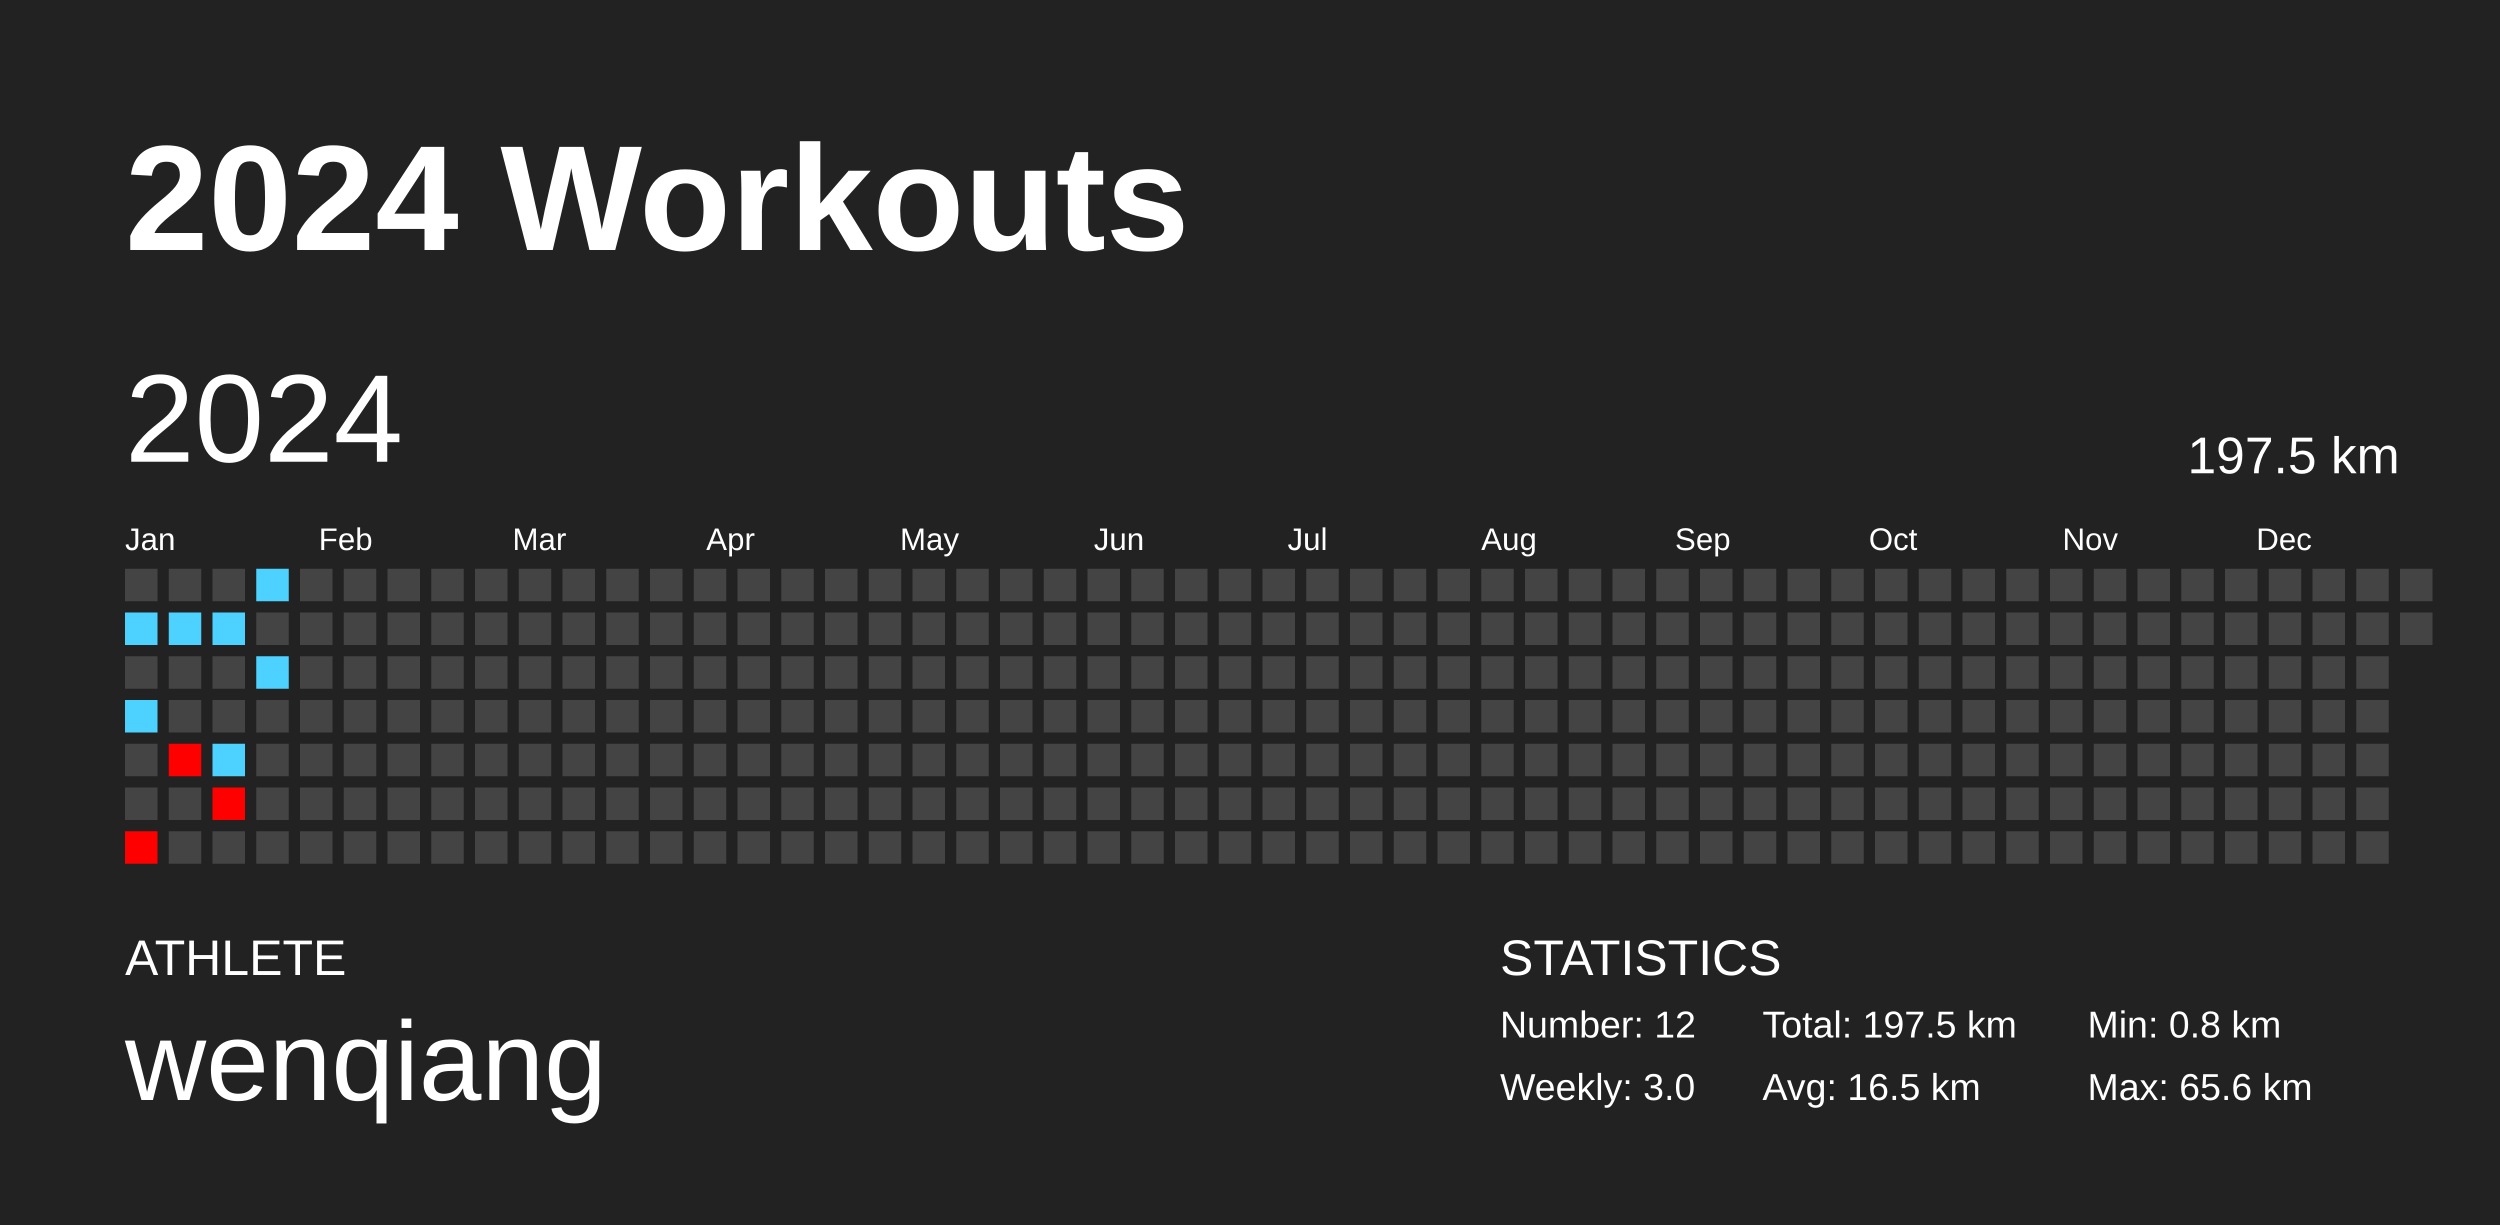
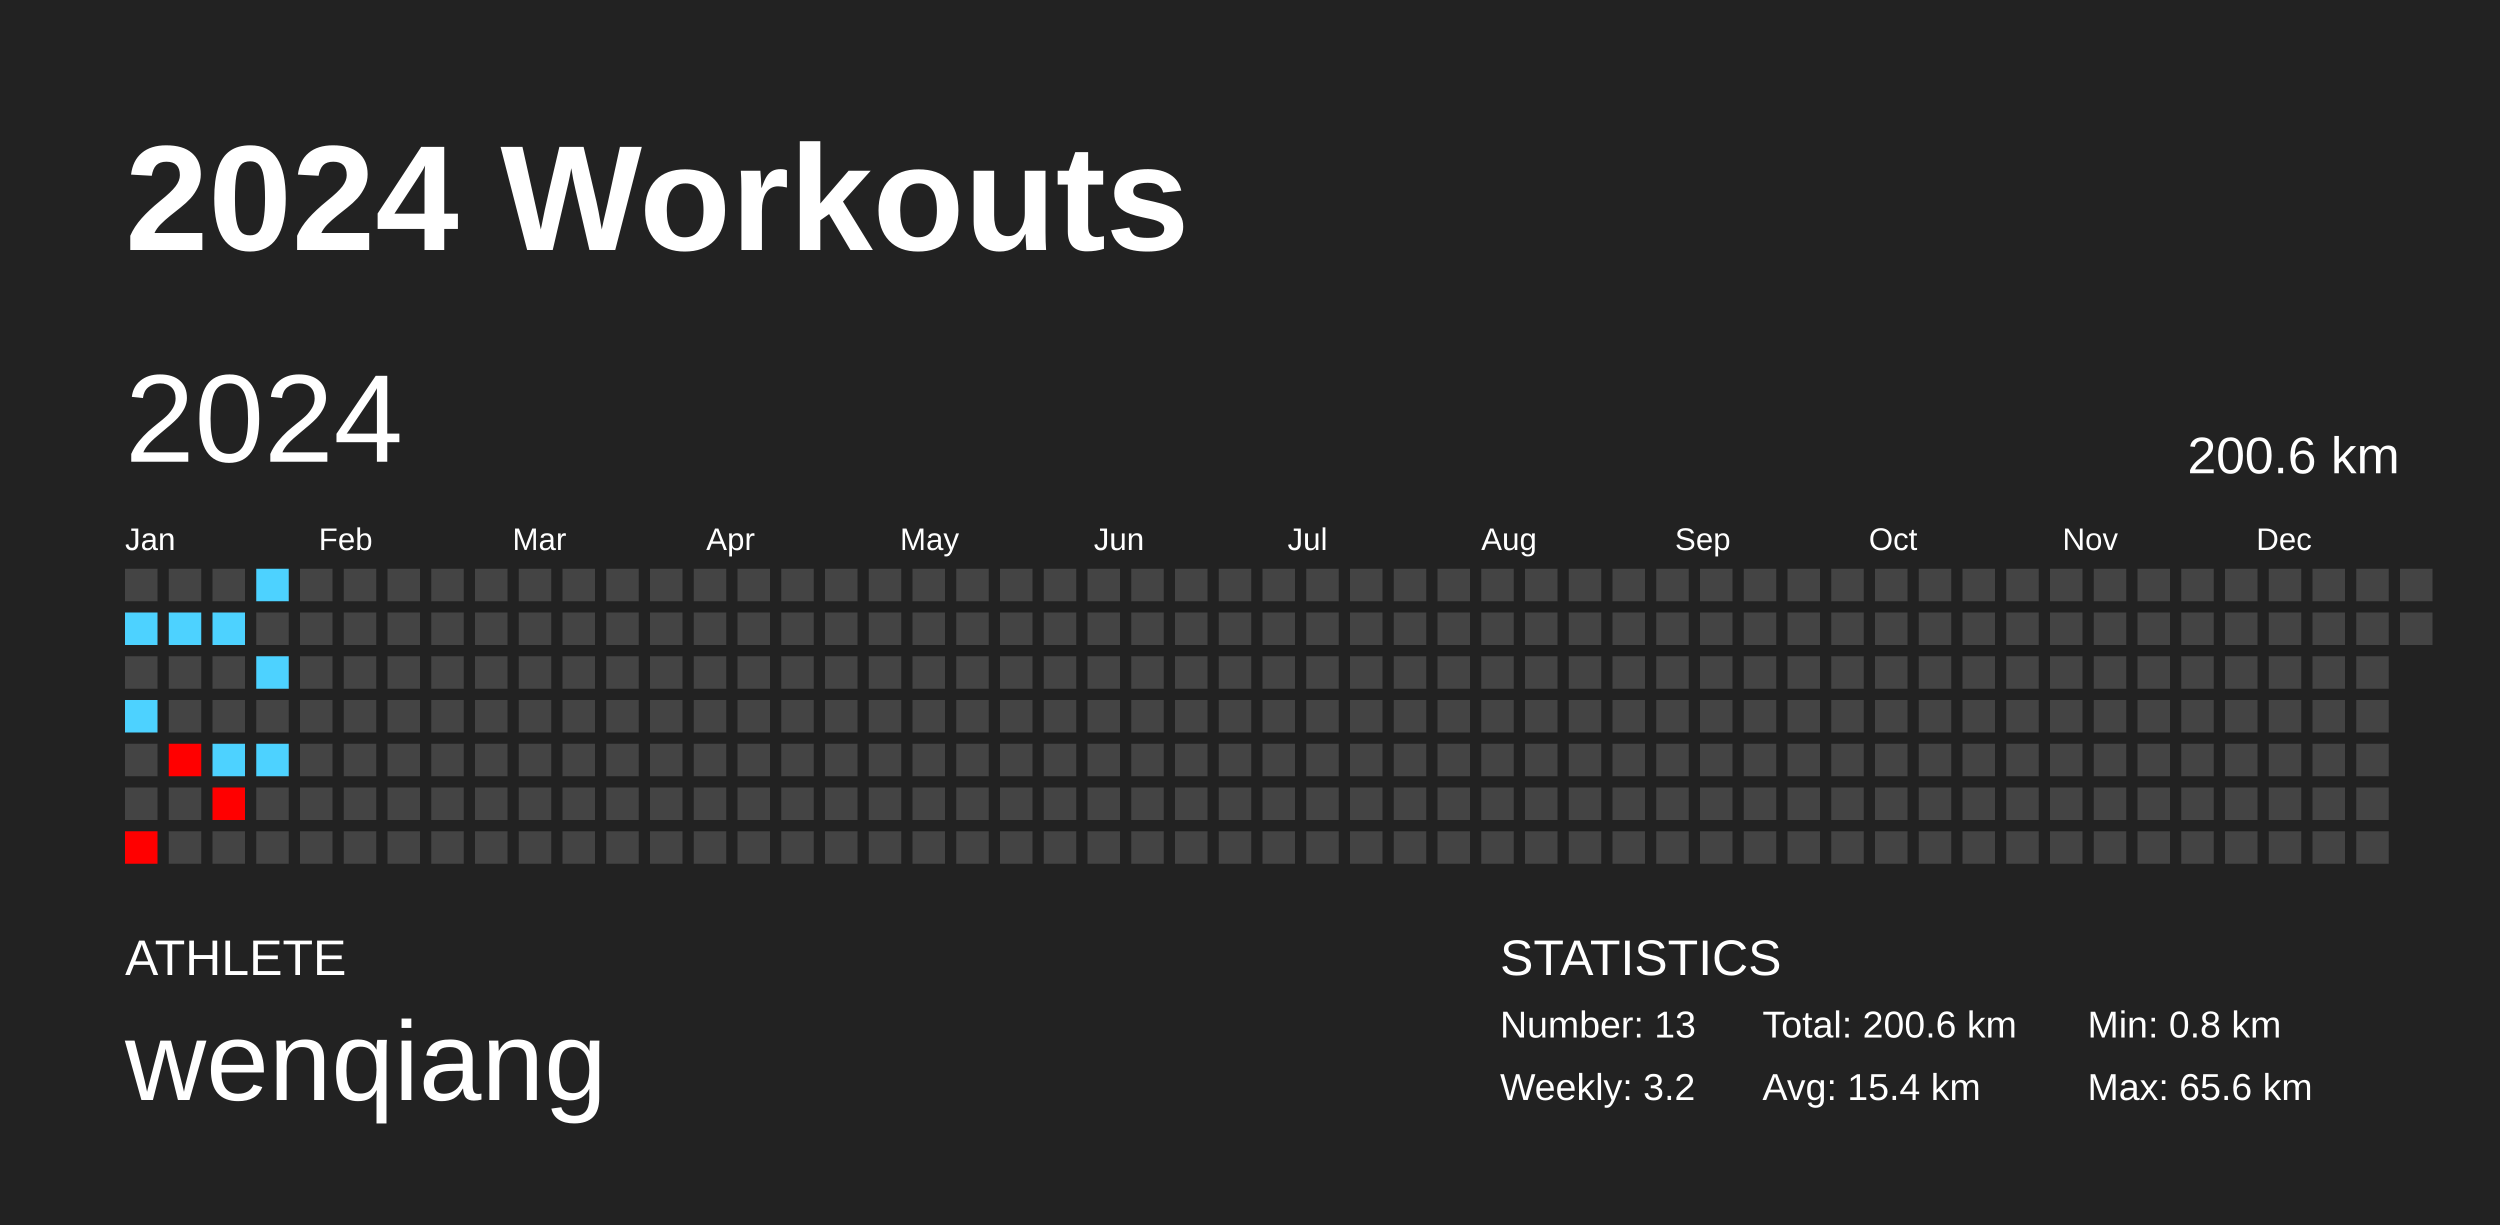
<svg xmlns="http://www.w3.org/2000/svg" baseProfile="full" height="98mm" version="1.1" viewBox="0,0,200,98" width="200mm">
  <defs />
  <rect fill="#222222" height="98" width="200" x="0" y="0" />
  <text fill="#FFFFFF" style="font-size:12px; font-family:Arial; font-weight:bold;" x="10" y="20">2024 Workouts</text>
  <text fill="#FFFFFF" style="font-size:4px; font-family:Arial" x="10" y="78">ATHLETE</text>
  <text fill="#FFFFFF" style="font-size:9px; font-family:Arial" x="10" y="88">wenqiang</text>
  <text fill="#FFFFFF" style="font-size:4px; font-family:Arial" x="120" y="78">STATISTICS</text>
-   <text fill="#FFFFFF" style="font-size:3px; font-family:Arial" x="120" y="83">Number: 12</text>
-   <text fill="#FFFFFF" style="font-size:3px; font-family:Arial" x="120" y="88">Weekly: 3.0</text>
-   <text fill="#FFFFFF" style="font-size:3px; font-family:Arial" x="141" y="83">Total: 197.5 km</text>
-   <text fill="#FFFFFF" style="font-size:3px; font-family:Arial" x="141" y="88">Avg: 16.5 km</text>
+   <text fill="#FFFFFF" style="font-size:3px; font-family:Arial" x="120" y="83">Number: 13</text>
+   <text fill="#FFFFFF" style="font-size:3px; font-family:Arial" x="120" y="88">Weekly: 3.2</text>
+   <text fill="#FFFFFF" style="font-size:3px; font-family:Arial" x="141" y="83">Total: 200.6 km</text>
+   <text fill="#FFFFFF" style="font-size:3px; font-family:Arial" x="141" y="88">Avg: 15.4 km</text>
  <text fill="#FFFFFF" style="font-size:3px; font-family:Arial" x="167" y="83">Min: 0.8 km</text>
  <text fill="#FFFFFF" style="font-size:3px; font-family:Arial" x="167" y="88">Max: 65.6 km</text>
  <text dominant-baseline="hanging" fill="#FFFFFF" style="font-size:10.0px; font-family:Arial;" x="10" y="30">2024</text>
-   <text dominant-baseline="hanging" fill="#FFFFFF" style="font-size:4.125px; font-family:Arial;" x="175" y="35">197.5 km</text>
+   <text dominant-baseline="hanging" fill="#FFFFFF" style="font-size:4.125px; font-family:Arial;" x="175" y="35">200.6 km</text>
  <text fill="#FFFFFF" style="font-size:2.5px; font-family:Arial" x="10.0" y="44">Jan</text>
  <text fill="#FFFFFF" style="font-size:2.5px; font-family:Arial" x="25.5" y="44">Feb</text>
  <text fill="#FFFFFF" style="font-size:2.5px; font-family:Arial" x="41.0" y="44">Mar</text>
  <text fill="#FFFFFF" style="font-size:2.5px; font-family:Arial" x="56.5" y="44">Apr</text>
  <text fill="#FFFFFF" style="font-size:2.5px; font-family:Arial" x="72.0" y="44">May</text>
  <text fill="#FFFFFF" style="font-size:2.5px; font-family:Arial" x="87.5" y="44">Jun</text>
  <text fill="#FFFFFF" style="font-size:2.5px; font-family:Arial" x="103.0" y="44">Jul</text>
  <text fill="#FFFFFF" style="font-size:2.5px; font-family:Arial" x="118.5" y="44">Aug</text>
  <text fill="#FFFFFF" style="font-size:2.5px; font-family:Arial" x="134.0" y="44">Sep</text>
  <text fill="#FFFFFF" style="font-size:2.5px; font-family:Arial" x="149.5" y="44">Oct</text>
  <text fill="#FFFFFF" style="font-size:2.5px; font-family:Arial" x="165.0" y="44">Nov</text>
  <text fill="#FFFFFF" style="font-size:2.5px; font-family:Arial" x="180.5" y="44">Dec</text>
  <rect fill="#444444" height="2.6" width="2.6" x="10.0" y="45.5" />
  <rect fill="#4dd2ff" height="2.6" width="2.6" x="10.0" y="49.0" />
  <rect fill="#444444" height="2.6" width="2.6" x="10.0" y="52.5" />
  <rect fill="#4dd2ff" height="2.6" width="2.6" x="10.0" y="56.0" />
  <rect fill="#444444" height="2.6" width="2.6" x="10.0" y="59.5" />
  <rect fill="#444444" height="2.6" width="2.6" x="10.0" y="63.0" />
  <rect fill="red" height="2.6" width="2.6" x="10.0" y="66.5" />
  <rect fill="#444444" height="2.6" width="2.6" x="13.5" y="45.5" />
  <rect fill="#4dd2ff" height="2.6" width="2.6" x="13.5" y="49.0" />
  <rect fill="#444444" height="2.6" width="2.6" x="13.5" y="52.5" />
  <rect fill="#444444" height="2.6" width="2.6" x="13.5" y="56.0" />
  <rect fill="red" height="2.6" width="2.6" x="13.5" y="59.5" />
  <rect fill="#444444" height="2.6" width="2.6" x="13.5" y="63.0" />
  <rect fill="#444444" height="2.6" width="2.6" x="13.5" y="66.5" />
  <rect fill="#444444" height="2.6" width="2.6" x="17.0" y="45.5" />
  <rect fill="#4dd2ff" height="2.6" width="2.6" x="17.0" y="49.0" />
  <rect fill="#444444" height="2.6" width="2.6" x="17.0" y="52.5" />
  <rect fill="#444444" height="2.6" width="2.6" x="17.0" y="56.0" />
  <rect fill="#4dd2ff" height="2.6" width="2.6" x="17.0" y="59.5" />
  <rect fill="red" height="2.6" width="2.6" x="17.0" y="63.0" />
  <rect fill="#444444" height="2.6" width="2.6" x="17.0" y="66.5" />
  <rect fill="#4dd2ff" height="2.6" width="2.6" x="20.5" y="45.5" />
  <rect fill="#444444" height="2.6" width="2.6" x="20.5" y="49.0" />
  <rect fill="#4dd2ff" height="2.6" width="2.6" x="20.5" y="52.5" />
  <rect fill="#444444" height="2.6" width="2.6" x="20.5" y="56.0" />
-   <rect fill="#444444" height="2.6" width="2.6" x="20.5" y="59.5" />
+   <rect fill="#4dd2ff" height="2.6" width="2.6" x="20.5" y="59.5" />
  <rect fill="#444444" height="2.6" width="2.6" x="20.5" y="63.0" />
  <rect fill="#444444" height="2.6" width="2.6" x="20.5" y="66.5" />
  <rect fill="#444444" height="2.6" width="2.6" x="24.0" y="45.5" />
  <rect fill="#444444" height="2.6" width="2.6" x="24.0" y="49.0" />
  <rect fill="#444444" height="2.6" width="2.6" x="24.0" y="52.5" />
  <rect fill="#444444" height="2.6" width="2.6" x="24.0" y="56.0" />
  <rect fill="#444444" height="2.6" width="2.6" x="24.0" y="59.5" />
  <rect fill="#444444" height="2.6" width="2.6" x="24.0" y="63.0" />
  <rect fill="#444444" height="2.6" width="2.6" x="24.0" y="66.5" />
  <rect fill="#444444" height="2.6" width="2.6" x="27.5" y="45.5" />
  <rect fill="#444444" height="2.6" width="2.6" x="27.5" y="49.0" />
  <rect fill="#444444" height="2.6" width="2.6" x="27.5" y="52.5" />
  <rect fill="#444444" height="2.6" width="2.6" x="27.5" y="56.0" />
  <rect fill="#444444" height="2.6" width="2.6" x="27.5" y="59.5" />
  <rect fill="#444444" height="2.6" width="2.6" x="27.5" y="63.0" />
  <rect fill="#444444" height="2.6" width="2.6" x="27.5" y="66.5" />
  <rect fill="#444444" height="2.6" width="2.6" x="31.0" y="45.5" />
  <rect fill="#444444" height="2.6" width="2.6" x="31.0" y="49.0" />
  <rect fill="#444444" height="2.6" width="2.6" x="31.0" y="52.5" />
  <rect fill="#444444" height="2.6" width="2.6" x="31.0" y="56.0" />
  <rect fill="#444444" height="2.6" width="2.6" x="31.0" y="59.5" />
  <rect fill="#444444" height="2.6" width="2.6" x="31.0" y="63.0" />
  <rect fill="#444444" height="2.6" width="2.6" x="31.0" y="66.5" />
  <rect fill="#444444" height="2.6" width="2.6" x="34.5" y="45.5" />
  <rect fill="#444444" height="2.6" width="2.6" x="34.5" y="49.0" />
  <rect fill="#444444" height="2.6" width="2.6" x="34.5" y="52.5" />
  <rect fill="#444444" height="2.6" width="2.6" x="34.5" y="56.0" />
  <rect fill="#444444" height="2.6" width="2.6" x="34.5" y="59.5" />
  <rect fill="#444444" height="2.6" width="2.6" x="34.5" y="63.0" />
  <rect fill="#444444" height="2.6" width="2.6" x="34.5" y="66.5" />
  <rect fill="#444444" height="2.6" width="2.6" x="38.0" y="45.5" />
  <rect fill="#444444" height="2.6" width="2.6" x="38.0" y="49.0" />
  <rect fill="#444444" height="2.6" width="2.6" x="38.0" y="52.5" />
  <rect fill="#444444" height="2.6" width="2.6" x="38.0" y="56.0" />
  <rect fill="#444444" height="2.6" width="2.6" x="38.0" y="59.5" />
  <rect fill="#444444" height="2.6" width="2.6" x="38.0" y="63.0" />
  <rect fill="#444444" height="2.6" width="2.6" x="38.0" y="66.5" />
  <rect fill="#444444" height="2.6" width="2.6" x="41.5" y="45.5" />
  <rect fill="#444444" height="2.6" width="2.6" x="41.5" y="49.0" />
  <rect fill="#444444" height="2.6" width="2.6" x="41.5" y="52.5" />
  <rect fill="#444444" height="2.6" width="2.6" x="41.5" y="56.0" />
  <rect fill="#444444" height="2.6" width="2.6" x="41.5" y="59.5" />
  <rect fill="#444444" height="2.6" width="2.6" x="41.5" y="63.0" />
  <rect fill="#444444" height="2.6" width="2.6" x="41.5" y="66.5" />
  <rect fill="#444444" height="2.6" width="2.6" x="45.0" y="45.5" />
  <rect fill="#444444" height="2.6" width="2.6" x="45.0" y="49.0" />
  <rect fill="#444444" height="2.6" width="2.6" x="45.0" y="52.5" />
  <rect fill="#444444" height="2.6" width="2.6" x="45.0" y="56.0" />
  <rect fill="#444444" height="2.6" width="2.6" x="45.0" y="59.5" />
  <rect fill="#444444" height="2.6" width="2.6" x="45.0" y="63.0" />
  <rect fill="#444444" height="2.6" width="2.6" x="45.0" y="66.5" />
  <rect fill="#444444" height="2.6" width="2.6" x="48.5" y="45.5" />
  <rect fill="#444444" height="2.6" width="2.6" x="48.5" y="49.0" />
  <rect fill="#444444" height="2.6" width="2.6" x="48.5" y="52.5" />
  <rect fill="#444444" height="2.6" width="2.6" x="48.5" y="56.0" />
  <rect fill="#444444" height="2.6" width="2.6" x="48.5" y="59.5" />
  <rect fill="#444444" height="2.6" width="2.6" x="48.5" y="63.0" />
  <rect fill="#444444" height="2.6" width="2.6" x="48.5" y="66.5" />
  <rect fill="#444444" height="2.6" width="2.6" x="52.0" y="45.5" />
  <rect fill="#444444" height="2.6" width="2.6" x="52.0" y="49.0" />
  <rect fill="#444444" height="2.6" width="2.6" x="52.0" y="52.5" />
  <rect fill="#444444" height="2.6" width="2.6" x="52.0" y="56.0" />
  <rect fill="#444444" height="2.6" width="2.6" x="52.0" y="59.5" />
  <rect fill="#444444" height="2.6" width="2.6" x="52.0" y="63.0" />
  <rect fill="#444444" height="2.6" width="2.6" x="52.0" y="66.5" />
  <rect fill="#444444" height="2.6" width="2.6" x="55.5" y="45.5" />
  <rect fill="#444444" height="2.6" width="2.6" x="55.5" y="49.0" />
  <rect fill="#444444" height="2.6" width="2.6" x="55.5" y="52.5" />
  <rect fill="#444444" height="2.6" width="2.6" x="55.5" y="56.0" />
  <rect fill="#444444" height="2.6" width="2.6" x="55.5" y="59.5" />
  <rect fill="#444444" height="2.6" width="2.6" x="55.5" y="63.0" />
  <rect fill="#444444" height="2.6" width="2.6" x="55.5" y="66.5" />
  <rect fill="#444444" height="2.6" width="2.6" x="59.0" y="45.5" />
  <rect fill="#444444" height="2.6" width="2.6" x="59.0" y="49.0" />
  <rect fill="#444444" height="2.6" width="2.6" x="59.0" y="52.5" />
  <rect fill="#444444" height="2.6" width="2.6" x="59.0" y="56.0" />
  <rect fill="#444444" height="2.6" width="2.6" x="59.0" y="59.5" />
  <rect fill="#444444" height="2.6" width="2.6" x="59.0" y="63.0" />
  <rect fill="#444444" height="2.6" width="2.6" x="59.0" y="66.5" />
  <rect fill="#444444" height="2.6" width="2.6" x="62.5" y="45.5" />
  <rect fill="#444444" height="2.6" width="2.6" x="62.5" y="49.0" />
  <rect fill="#444444" height="2.6" width="2.6" x="62.5" y="52.5" />
  <rect fill="#444444" height="2.6" width="2.6" x="62.5" y="56.0" />
  <rect fill="#444444" height="2.6" width="2.6" x="62.5" y="59.5" />
  <rect fill="#444444" height="2.6" width="2.6" x="62.5" y="63.0" />
  <rect fill="#444444" height="2.6" width="2.6" x="62.5" y="66.5" />
  <rect fill="#444444" height="2.6" width="2.6" x="66.0" y="45.5" />
  <rect fill="#444444" height="2.6" width="2.6" x="66.0" y="49.0" />
  <rect fill="#444444" height="2.6" width="2.6" x="66.0" y="52.5" />
  <rect fill="#444444" height="2.6" width="2.6" x="66.0" y="56.0" />
  <rect fill="#444444" height="2.6" width="2.6" x="66.0" y="59.5" />
  <rect fill="#444444" height="2.6" width="2.6" x="66.0" y="63.0" />
  <rect fill="#444444" height="2.6" width="2.6" x="66.0" y="66.5" />
  <rect fill="#444444" height="2.6" width="2.6" x="69.5" y="45.5" />
  <rect fill="#444444" height="2.6" width="2.6" x="69.5" y="49.0" />
  <rect fill="#444444" height="2.6" width="2.6" x="69.5" y="52.5" />
  <rect fill="#444444" height="2.6" width="2.6" x="69.5" y="56.0" />
  <rect fill="#444444" height="2.6" width="2.6" x="69.5" y="59.5" />
  <rect fill="#444444" height="2.6" width="2.6" x="69.5" y="63.0" />
  <rect fill="#444444" height="2.6" width="2.6" x="69.5" y="66.5" />
  <rect fill="#444444" height="2.6" width="2.6" x="73.0" y="45.5" />
  <rect fill="#444444" height="2.6" width="2.6" x="73.0" y="49.0" />
  <rect fill="#444444" height="2.6" width="2.6" x="73.0" y="52.5" />
  <rect fill="#444444" height="2.6" width="2.6" x="73.0" y="56.0" />
  <rect fill="#444444" height="2.6" width="2.6" x="73.0" y="59.5" />
  <rect fill="#444444" height="2.6" width="2.6" x="73.0" y="63.0" />
  <rect fill="#444444" height="2.6" width="2.6" x="73.0" y="66.5" />
  <rect fill="#444444" height="2.6" width="2.6" x="76.5" y="45.5" />
  <rect fill="#444444" height="2.6" width="2.6" x="76.5" y="49.0" />
  <rect fill="#444444" height="2.6" width="2.6" x="76.5" y="52.5" />
  <rect fill="#444444" height="2.6" width="2.6" x="76.5" y="56.0" />
  <rect fill="#444444" height="2.6" width="2.6" x="76.5" y="59.5" />
  <rect fill="#444444" height="2.6" width="2.6" x="76.5" y="63.0" />
  <rect fill="#444444" height="2.6" width="2.6" x="76.5" y="66.5" />
  <rect fill="#444444" height="2.6" width="2.6" x="80.0" y="45.5" />
  <rect fill="#444444" height="2.6" width="2.6" x="80.0" y="49.0" />
  <rect fill="#444444" height="2.6" width="2.6" x="80.0" y="52.5" />
  <rect fill="#444444" height="2.6" width="2.6" x="80.0" y="56.0" />
  <rect fill="#444444" height="2.6" width="2.6" x="80.0" y="59.5" />
  <rect fill="#444444" height="2.6" width="2.6" x="80.0" y="63.0" />
  <rect fill="#444444" height="2.6" width="2.6" x="80.0" y="66.5" />
  <rect fill="#444444" height="2.6" width="2.6" x="83.5" y="45.5" />
  <rect fill="#444444" height="2.6" width="2.6" x="83.5" y="49.0" />
  <rect fill="#444444" height="2.6" width="2.6" x="83.5" y="52.5" />
  <rect fill="#444444" height="2.6" width="2.6" x="83.5" y="56.0" />
  <rect fill="#444444" height="2.6" width="2.6" x="83.5" y="59.5" />
  <rect fill="#444444" height="2.6" width="2.6" x="83.5" y="63.0" />
  <rect fill="#444444" height="2.6" width="2.6" x="83.5" y="66.5" />
  <rect fill="#444444" height="2.6" width="2.6" x="87.0" y="45.5" />
  <rect fill="#444444" height="2.6" width="2.6" x="87.0" y="49.0" />
  <rect fill="#444444" height="2.6" width="2.6" x="87.0" y="52.5" />
  <rect fill="#444444" height="2.6" width="2.6" x="87.0" y="56.0" />
  <rect fill="#444444" height="2.6" width="2.6" x="87.0" y="59.5" />
  <rect fill="#444444" height="2.6" width="2.6" x="87.0" y="63.0" />
  <rect fill="#444444" height="2.6" width="2.6" x="87.0" y="66.5" />
  <rect fill="#444444" height="2.6" width="2.6" x="90.5" y="45.5" />
  <rect fill="#444444" height="2.6" width="2.6" x="90.5" y="49.0" />
  <rect fill="#444444" height="2.6" width="2.6" x="90.5" y="52.5" />
  <rect fill="#444444" height="2.6" width="2.6" x="90.5" y="56.0" />
  <rect fill="#444444" height="2.6" width="2.6" x="90.5" y="59.5" />
  <rect fill="#444444" height="2.6" width="2.6" x="90.5" y="63.0" />
  <rect fill="#444444" height="2.6" width="2.6" x="90.5" y="66.5" />
  <rect fill="#444444" height="2.6" width="2.6" x="94.0" y="45.5" />
  <rect fill="#444444" height="2.6" width="2.6" x="94.0" y="49.0" />
  <rect fill="#444444" height="2.6" width="2.6" x="94.0" y="52.5" />
  <rect fill="#444444" height="2.6" width="2.6" x="94.0" y="56.0" />
  <rect fill="#444444" height="2.6" width="2.6" x="94.0" y="59.5" />
  <rect fill="#444444" height="2.6" width="2.6" x="94.0" y="63.0" />
  <rect fill="#444444" height="2.6" width="2.6" x="94.0" y="66.5" />
  <rect fill="#444444" height="2.6" width="2.6" x="97.5" y="45.5" />
  <rect fill="#444444" height="2.6" width="2.6" x="97.5" y="49.0" />
  <rect fill="#444444" height="2.6" width="2.6" x="97.5" y="52.5" />
  <rect fill="#444444" height="2.6" width="2.6" x="97.5" y="56.0" />
  <rect fill="#444444" height="2.6" width="2.6" x="97.5" y="59.5" />
  <rect fill="#444444" height="2.6" width="2.6" x="97.5" y="63.0" />
  <rect fill="#444444" height="2.6" width="2.6" x="97.5" y="66.5" />
  <rect fill="#444444" height="2.6" width="2.6" x="101.0" y="45.5" />
  <rect fill="#444444" height="2.6" width="2.6" x="101.0" y="49.0" />
  <rect fill="#444444" height="2.6" width="2.6" x="101.0" y="52.5" />
  <rect fill="#444444" height="2.6" width="2.6" x="101.0" y="56.0" />
  <rect fill="#444444" height="2.6" width="2.6" x="101.0" y="59.5" />
  <rect fill="#444444" height="2.6" width="2.6" x="101.0" y="63.0" />
  <rect fill="#444444" height="2.6" width="2.6" x="101.0" y="66.5" />
  <rect fill="#444444" height="2.6" width="2.6" x="104.5" y="45.5" />
  <rect fill="#444444" height="2.6" width="2.6" x="104.5" y="49.0" />
  <rect fill="#444444" height="2.6" width="2.6" x="104.5" y="52.5" />
  <rect fill="#444444" height="2.6" width="2.6" x="104.5" y="56.0" />
  <rect fill="#444444" height="2.6" width="2.6" x="104.5" y="59.5" />
  <rect fill="#444444" height="2.6" width="2.6" x="104.5" y="63.0" />
  <rect fill="#444444" height="2.6" width="2.6" x="104.5" y="66.5" />
  <rect fill="#444444" height="2.6" width="2.6" x="108.0" y="45.5" />
  <rect fill="#444444" height="2.6" width="2.6" x="108.0" y="49.0" />
  <rect fill="#444444" height="2.6" width="2.6" x="108.0" y="52.5" />
  <rect fill="#444444" height="2.6" width="2.6" x="108.0" y="56.0" />
  <rect fill="#444444" height="2.6" width="2.6" x="108.0" y="59.5" />
  <rect fill="#444444" height="2.6" width="2.6" x="108.0" y="63.0" />
  <rect fill="#444444" height="2.6" width="2.6" x="108.0" y="66.5" />
  <rect fill="#444444" height="2.6" width="2.6" x="111.5" y="45.5" />
  <rect fill="#444444" height="2.6" width="2.6" x="111.5" y="49.0" />
  <rect fill="#444444" height="2.6" width="2.6" x="111.5" y="52.5" />
  <rect fill="#444444" height="2.6" width="2.6" x="111.5" y="56.0" />
  <rect fill="#444444" height="2.6" width="2.6" x="111.5" y="59.5" />
  <rect fill="#444444" height="2.6" width="2.6" x="111.5" y="63.0" />
  <rect fill="#444444" height="2.6" width="2.6" x="111.5" y="66.5" />
  <rect fill="#444444" height="2.6" width="2.6" x="115.0" y="45.5" />
  <rect fill="#444444" height="2.6" width="2.6" x="115.0" y="49.0" />
  <rect fill="#444444" height="2.6" width="2.6" x="115.0" y="52.5" />
  <rect fill="#444444" height="2.6" width="2.6" x="115.0" y="56.0" />
  <rect fill="#444444" height="2.6" width="2.6" x="115.0" y="59.5" />
  <rect fill="#444444" height="2.6" width="2.6" x="115.0" y="63.0" />
  <rect fill="#444444" height="2.6" width="2.6" x="115.0" y="66.5" />
  <rect fill="#444444" height="2.6" width="2.6" x="118.5" y="45.5" />
  <rect fill="#444444" height="2.6" width="2.6" x="118.5" y="49.0" />
  <rect fill="#444444" height="2.6" width="2.6" x="118.5" y="52.5" />
  <rect fill="#444444" height="2.6" width="2.6" x="118.5" y="56.0" />
  <rect fill="#444444" height="2.6" width="2.6" x="118.5" y="59.5" />
  <rect fill="#444444" height="2.6" width="2.6" x="118.5" y="63.0" />
  <rect fill="#444444" height="2.6" width="2.6" x="118.5" y="66.5" />
  <rect fill="#444444" height="2.6" width="2.6" x="122.0" y="45.5" />
  <rect fill="#444444" height="2.6" width="2.6" x="122.0" y="49.0" />
  <rect fill="#444444" height="2.6" width="2.6" x="122.0" y="52.5" />
  <rect fill="#444444" height="2.6" width="2.6" x="122.0" y="56.0" />
  <rect fill="#444444" height="2.6" width="2.6" x="122.0" y="59.5" />
  <rect fill="#444444" height="2.6" width="2.6" x="122.0" y="63.0" />
  <rect fill="#444444" height="2.6" width="2.6" x="122.0" y="66.5" />
  <rect fill="#444444" height="2.6" width="2.6" x="125.5" y="45.5" />
  <rect fill="#444444" height="2.6" width="2.6" x="125.5" y="49.0" />
  <rect fill="#444444" height="2.6" width="2.6" x="125.5" y="52.5" />
  <rect fill="#444444" height="2.6" width="2.6" x="125.5" y="56.0" />
  <rect fill="#444444" height="2.6" width="2.6" x="125.5" y="59.5" />
  <rect fill="#444444" height="2.6" width="2.6" x="125.5" y="63.0" />
  <rect fill="#444444" height="2.6" width="2.6" x="125.5" y="66.5" />
  <rect fill="#444444" height="2.6" width="2.6" x="129.0" y="45.5" />
  <rect fill="#444444" height="2.6" width="2.6" x="129.0" y="49.0" />
  <rect fill="#444444" height="2.6" width="2.6" x="129.0" y="52.5" />
  <rect fill="#444444" height="2.6" width="2.6" x="129.0" y="56.0" />
  <rect fill="#444444" height="2.6" width="2.6" x="129.0" y="59.5" />
  <rect fill="#444444" height="2.6" width="2.6" x="129.0" y="63.0" />
  <rect fill="#444444" height="2.6" width="2.6" x="129.0" y="66.5" />
  <rect fill="#444444" height="2.6" width="2.6" x="132.5" y="45.5" />
  <rect fill="#444444" height="2.6" width="2.6" x="132.5" y="49.0" />
  <rect fill="#444444" height="2.6" width="2.6" x="132.5" y="52.5" />
  <rect fill="#444444" height="2.6" width="2.6" x="132.5" y="56.0" />
  <rect fill="#444444" height="2.6" width="2.6" x="132.5" y="59.5" />
  <rect fill="#444444" height="2.6" width="2.6" x="132.5" y="63.0" />
  <rect fill="#444444" height="2.6" width="2.6" x="132.5" y="66.5" />
  <rect fill="#444444" height="2.6" width="2.6" x="136.0" y="45.5" />
  <rect fill="#444444" height="2.6" width="2.6" x="136.0" y="49.0" />
  <rect fill="#444444" height="2.6" width="2.6" x="136.0" y="52.5" />
  <rect fill="#444444" height="2.6" width="2.6" x="136.0" y="56.0" />
  <rect fill="#444444" height="2.6" width="2.6" x="136.0" y="59.5" />
  <rect fill="#444444" height="2.6" width="2.6" x="136.0" y="63.0" />
  <rect fill="#444444" height="2.6" width="2.6" x="136.0" y="66.5" />
  <rect fill="#444444" height="2.6" width="2.6" x="139.5" y="45.5" />
  <rect fill="#444444" height="2.6" width="2.6" x="139.5" y="49.0" />
  <rect fill="#444444" height="2.6" width="2.6" x="139.5" y="52.5" />
  <rect fill="#444444" height="2.6" width="2.6" x="139.5" y="56.0" />
  <rect fill="#444444" height="2.6" width="2.6" x="139.5" y="59.5" />
  <rect fill="#444444" height="2.6" width="2.6" x="139.5" y="63.0" />
  <rect fill="#444444" height="2.6" width="2.6" x="139.5" y="66.5" />
  <rect fill="#444444" height="2.6" width="2.6" x="143.0" y="45.5" />
  <rect fill="#444444" height="2.6" width="2.6" x="143.0" y="49.0" />
  <rect fill="#444444" height="2.6" width="2.6" x="143.0" y="52.5" />
  <rect fill="#444444" height="2.6" width="2.6" x="143.0" y="56.0" />
  <rect fill="#444444" height="2.6" width="2.6" x="143.0" y="59.5" />
  <rect fill="#444444" height="2.6" width="2.6" x="143.0" y="63.0" />
  <rect fill="#444444" height="2.6" width="2.6" x="143.0" y="66.5" />
  <rect fill="#444444" height="2.6" width="2.6" x="146.5" y="45.5" />
  <rect fill="#444444" height="2.6" width="2.6" x="146.5" y="49.0" />
  <rect fill="#444444" height="2.6" width="2.6" x="146.5" y="52.5" />
  <rect fill="#444444" height="2.6" width="2.6" x="146.5" y="56.0" />
  <rect fill="#444444" height="2.6" width="2.6" x="146.5" y="59.5" />
  <rect fill="#444444" height="2.6" width="2.6" x="146.5" y="63.0" />
  <rect fill="#444444" height="2.6" width="2.6" x="146.5" y="66.5" />
  <rect fill="#444444" height="2.6" width="2.6" x="150.0" y="45.5" />
  <rect fill="#444444" height="2.6" width="2.6" x="150.0" y="49.0" />
  <rect fill="#444444" height="2.6" width="2.6" x="150.0" y="52.5" />
  <rect fill="#444444" height="2.6" width="2.6" x="150.0" y="56.0" />
  <rect fill="#444444" height="2.6" width="2.6" x="150.0" y="59.5" />
  <rect fill="#444444" height="2.6" width="2.6" x="150.0" y="63.0" />
  <rect fill="#444444" height="2.6" width="2.6" x="150.0" y="66.5" />
  <rect fill="#444444" height="2.6" width="2.6" x="153.5" y="45.5" />
  <rect fill="#444444" height="2.6" width="2.6" x="153.5" y="49.0" />
  <rect fill="#444444" height="2.6" width="2.6" x="153.5" y="52.5" />
  <rect fill="#444444" height="2.6" width="2.6" x="153.5" y="56.0" />
  <rect fill="#444444" height="2.6" width="2.6" x="153.5" y="59.5" />
  <rect fill="#444444" height="2.6" width="2.6" x="153.5" y="63.0" />
  <rect fill="#444444" height="2.6" width="2.6" x="153.5" y="66.5" />
  <rect fill="#444444" height="2.6" width="2.6" x="157.0" y="45.5" />
  <rect fill="#444444" height="2.6" width="2.6" x="157.0" y="49.0" />
  <rect fill="#444444" height="2.6" width="2.6" x="157.0" y="52.5" />
  <rect fill="#444444" height="2.6" width="2.6" x="157.0" y="56.0" />
  <rect fill="#444444" height="2.6" width="2.6" x="157.0" y="59.5" />
  <rect fill="#444444" height="2.6" width="2.6" x="157.0" y="63.0" />
  <rect fill="#444444" height="2.6" width="2.6" x="157.0" y="66.5" />
  <rect fill="#444444" height="2.6" width="2.6" x="160.5" y="45.5" />
  <rect fill="#444444" height="2.6" width="2.6" x="160.5" y="49.0" />
  <rect fill="#444444" height="2.6" width="2.6" x="160.5" y="52.5" />
  <rect fill="#444444" height="2.6" width="2.6" x="160.5" y="56.0" />
  <rect fill="#444444" height="2.6" width="2.6" x="160.5" y="59.5" />
  <rect fill="#444444" height="2.6" width="2.6" x="160.5" y="63.0" />
  <rect fill="#444444" height="2.6" width="2.6" x="160.5" y="66.5" />
  <rect fill="#444444" height="2.6" width="2.6" x="164.0" y="45.5" />
  <rect fill="#444444" height="2.6" width="2.6" x="164.0" y="49.0" />
  <rect fill="#444444" height="2.6" width="2.6" x="164.0" y="52.5" />
  <rect fill="#444444" height="2.6" width="2.6" x="164.0" y="56.0" />
  <rect fill="#444444" height="2.6" width="2.6" x="164.0" y="59.5" />
  <rect fill="#444444" height="2.6" width="2.6" x="164.0" y="63.0" />
  <rect fill="#444444" height="2.6" width="2.6" x="164.0" y="66.5" />
  <rect fill="#444444" height="2.6" width="2.6" x="167.5" y="45.5" />
  <rect fill="#444444" height="2.6" width="2.6" x="167.5" y="49.0" />
  <rect fill="#444444" height="2.6" width="2.6" x="167.5" y="52.5" />
  <rect fill="#444444" height="2.6" width="2.6" x="167.5" y="56.0" />
  <rect fill="#444444" height="2.6" width="2.6" x="167.5" y="59.5" />
  <rect fill="#444444" height="2.6" width="2.6" x="167.5" y="63.0" />
  <rect fill="#444444" height="2.6" width="2.6" x="167.5" y="66.5" />
  <rect fill="#444444" height="2.6" width="2.6" x="171.0" y="45.5" />
  <rect fill="#444444" height="2.6" width="2.6" x="171.0" y="49.0" />
  <rect fill="#444444" height="2.6" width="2.6" x="171.0" y="52.5" />
  <rect fill="#444444" height="2.6" width="2.6" x="171.0" y="56.0" />
  <rect fill="#444444" height="2.6" width="2.6" x="171.0" y="59.5" />
  <rect fill="#444444" height="2.6" width="2.6" x="171.0" y="63.0" />
  <rect fill="#444444" height="2.6" width="2.6" x="171.0" y="66.5" />
  <rect fill="#444444" height="2.6" width="2.6" x="174.5" y="45.5" />
  <rect fill="#444444" height="2.6" width="2.6" x="174.5" y="49.0" />
  <rect fill="#444444" height="2.6" width="2.6" x="174.5" y="52.5" />
  <rect fill="#444444" height="2.6" width="2.6" x="174.5" y="56.0" />
  <rect fill="#444444" height="2.6" width="2.6" x="174.5" y="59.5" />
  <rect fill="#444444" height="2.6" width="2.6" x="174.5" y="63.0" />
  <rect fill="#444444" height="2.6" width="2.6" x="174.5" y="66.5" />
  <rect fill="#444444" height="2.6" width="2.6" x="178.0" y="45.5" />
  <rect fill="#444444" height="2.6" width="2.6" x="178.0" y="49.0" />
  <rect fill="#444444" height="2.6" width="2.6" x="178.0" y="52.5" />
  <rect fill="#444444" height="2.6" width="2.6" x="178.0" y="56.0" />
  <rect fill="#444444" height="2.6" width="2.6" x="178.0" y="59.5" />
  <rect fill="#444444" height="2.6" width="2.6" x="178.0" y="63.0" />
  <rect fill="#444444" height="2.6" width="2.6" x="178.0" y="66.5" />
  <rect fill="#444444" height="2.6" width="2.6" x="181.5" y="45.5" />
  <rect fill="#444444" height="2.6" width="2.6" x="181.5" y="49.0" />
  <rect fill="#444444" height="2.6" width="2.6" x="181.5" y="52.5" />
  <rect fill="#444444" height="2.6" width="2.6" x="181.5" y="56.0" />
  <rect fill="#444444" height="2.6" width="2.6" x="181.5" y="59.5" />
  <rect fill="#444444" height="2.6" width="2.6" x="181.5" y="63.0" />
  <rect fill="#444444" height="2.6" width="2.6" x="181.5" y="66.5" />
  <rect fill="#444444" height="2.6" width="2.6" x="185.0" y="45.5" />
  <rect fill="#444444" height="2.6" width="2.6" x="185.0" y="49.0" />
  <rect fill="#444444" height="2.6" width="2.6" x="185.0" y="52.5" />
  <rect fill="#444444" height="2.6" width="2.6" x="185.0" y="56.0" />
  <rect fill="#444444" height="2.6" width="2.6" x="185.0" y="59.5" />
  <rect fill="#444444" height="2.6" width="2.6" x="185.0" y="63.0" />
  <rect fill="#444444" height="2.6" width="2.6" x="185.0" y="66.5" />
  <rect fill="#444444" height="2.6" width="2.6" x="188.5" y="45.5" />
  <rect fill="#444444" height="2.6" width="2.6" x="188.5" y="49.0" />
  <rect fill="#444444" height="2.6" width="2.6" x="188.5" y="52.5" />
  <rect fill="#444444" height="2.6" width="2.6" x="188.5" y="56.0" />
  <rect fill="#444444" height="2.6" width="2.6" x="188.5" y="59.5" />
  <rect fill="#444444" height="2.6" width="2.6" x="188.5" y="63.0" />
  <rect fill="#444444" height="2.6" width="2.6" x="188.5" y="66.5" />
  <rect fill="#444444" height="2.6" width="2.6" x="192.0" y="45.5" />
  <rect fill="#444444" height="2.6" width="2.6" x="192.0" y="49.0" />
</svg>
